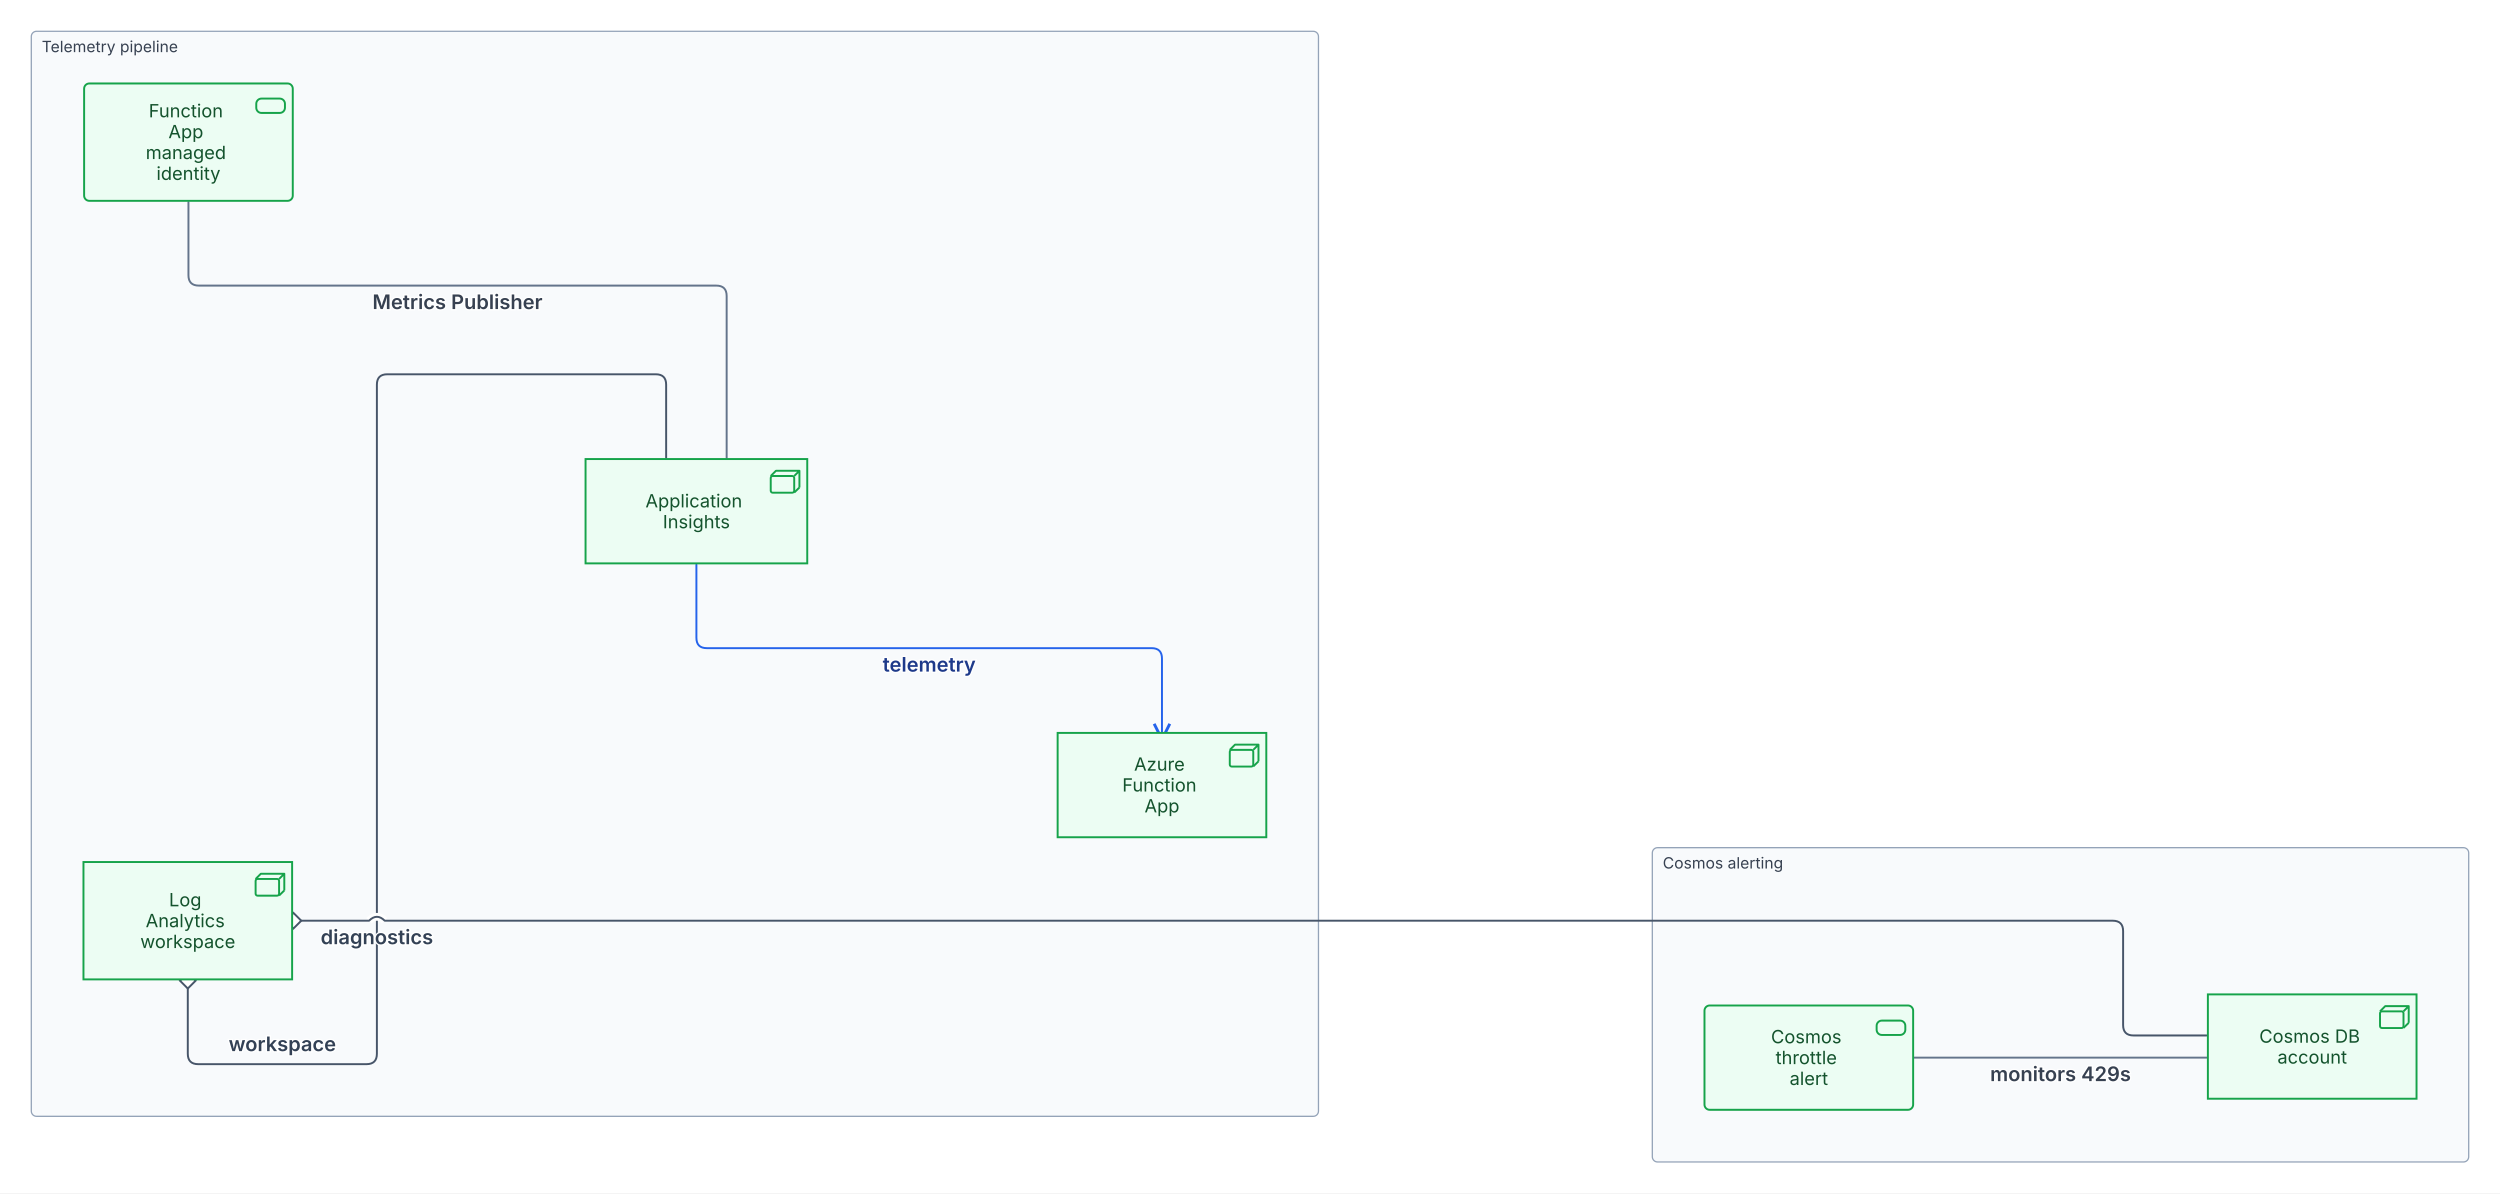
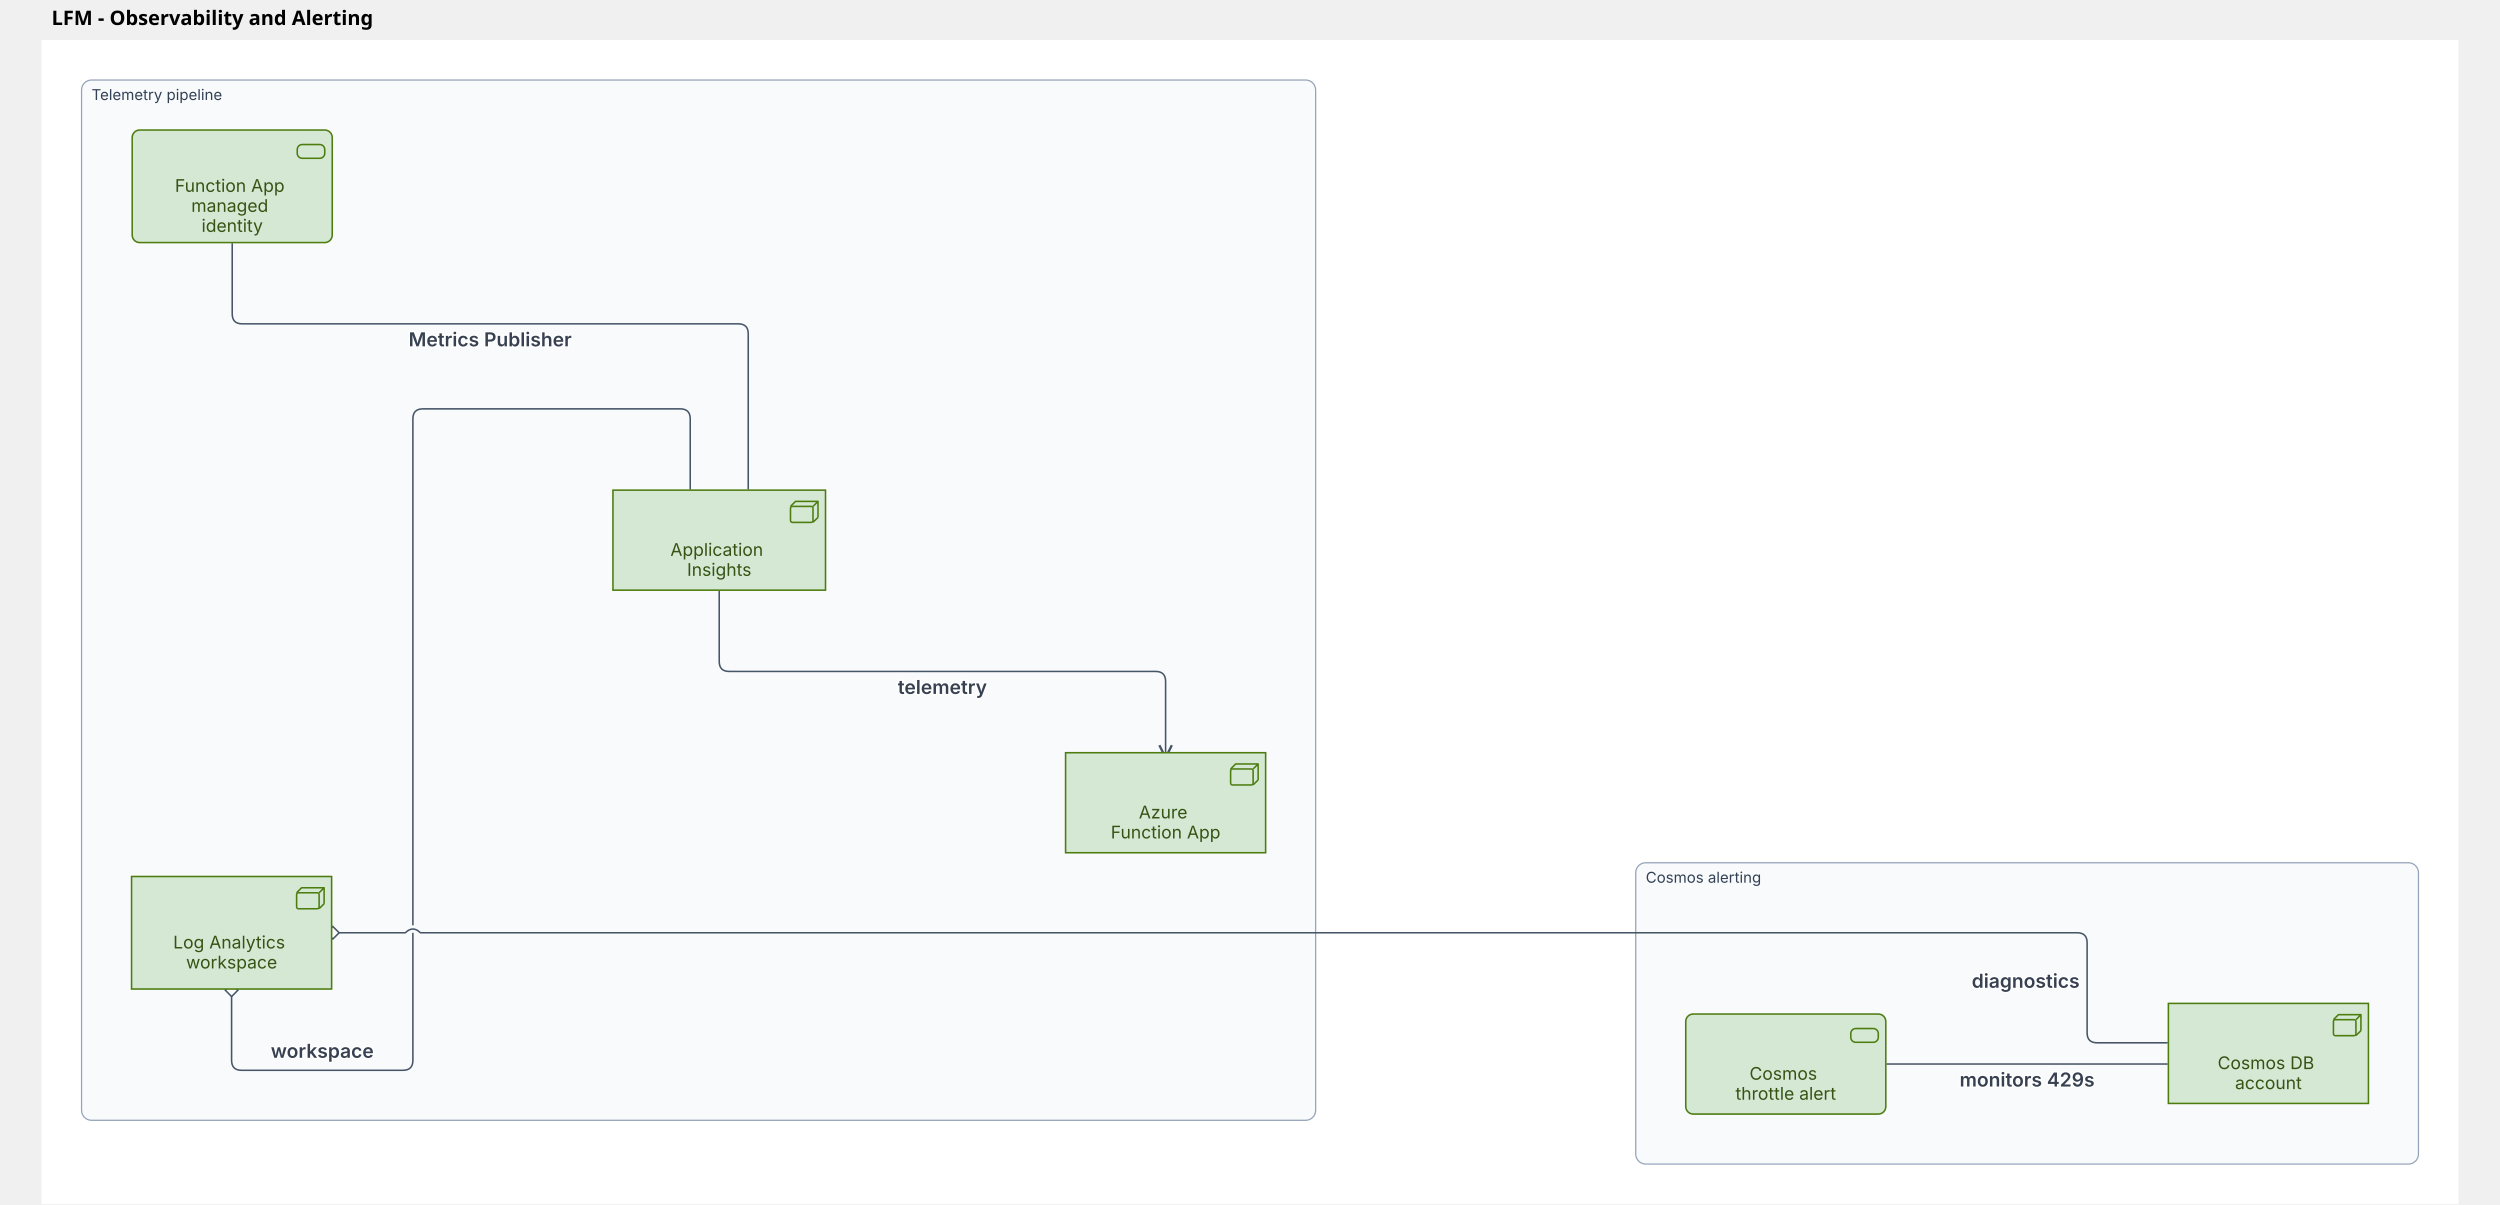
- <svg xmlns="http://www.w3.org/2000/svg" width="1917" height="915" viewBox="-12.0 -12.0 1917.0 915.0">
-   <rect x="-12.0" y="-12.0" width="1917.0" height="915.0" fill="#ffffff" />
-   <style>g.dediren-edge-highlighted &gt; path{stroke:#1f6feb;stroke-width:3;}</style>
-   <g font-family="Inter, Arial, sans-serif" font-size="14">
+ <svg xmlns="http://www.w3.org/2000/svg" role="img" width="1933" height="931" viewBox="-20 -52 1933 963" data-arch-a11y="root" data-arch-a11y-viewbox="-20.0 -20.0 1933.0 931.0">
+   <text data-arch-a11y="visible-title" x="-12" y="-32" font-family="sans-serif" font-size="16" font-weight="bold">LFM - Observability and Alerting</text>
+   <rect x="-20.0" y="-20.0" width="1933.0" height="931.0" fill="#ffffff" />
+   <g font-family="Inter, &quot;Liberation Sans&quot;, &quot;Noto Sans&quot;, Arial, &quot;Helvetica Neue&quot;, &quot;Segoe UI&quot;, sans-serif" font-size="14">
    <g data-dediren-group-id="technology-observability-telemetry">
-       <rect x="12.0" y="12.0" width="987.0" height="832.0" rx="4" fill="#f8fafc" stroke="#94a3b8" stroke-width="1" />
-       <text x="20.0" y="28.0" fill="#374151" font-size="12">Telemetry pipeline</text>
+       <rect x="12.0" y="12.0" width="987.0" height="832.0" rx="8" fill="#f8fafc" stroke="#94a3b8" stroke-width="1" />
+       <text x="20.0" y="28.0" fill="#334155" font-size="12">Telemetry pipeline</text>
    </g>
    <g data-dediren-group-id="technology-observability-cosmos-alerting">
-       <rect x="1255.0" y="638.0" width="626.0" height="241.0" rx="4" fill="#f8fafc" stroke="#94a3b8" stroke-width="1" />
-       <text x="1263.0" y="654.0" fill="#374151" font-size="12">Cosmos alerting</text>
+       <rect x="1255.0" y="638.0" width="626.0" height="241.0" rx="8" fill="#f8fafc" stroke="#94a3b8" stroke-width="1" />
+       <text x="1263.0" y="654.0" fill="#334155" font-size="12">Cosmos alerting</text>
    </g>
-     <g data-dediren-edge-id="app-insights-serves-function-app" data-dediren-edge-source="application-insights" data-dediren-edge-target="function-app">
+     <g data-dediren-edge-id="app-insights-serves-function-app">
      <marker id="marker-end-app-insights-serves-function-app" data-dediren-edge-marker-end="open_arrow" markerWidth="10" markerHeight="10" refX="5" refY="5" orient="auto">
-         <path d="M 1 1 L 9 5 L 1 9" fill="none" stroke="#2563eb" stroke-width="1.5" />
+         <path d="M 1 1 L 9 5 L 1 9" fill="none" stroke="#475569" stroke-width="1.5" />
      </marker>
-       <path d="M 522.0 421.0 L 522.0 477.0 Q 522.0 485.0 530.0 485.0 L 871.0 485.0 Q 879.0 485.0 879.0 493.0 L 879.0 549.0" fill="none" stroke="#2563eb" stroke-width="1.5" stroke-linecap="round" stroke-linejoin="round" marker-end="url(#marker-end-app-insights-serves-function-app)" />
+       <path d="M 522.0 421.0 L 522.0 477.0 Q 522.0 485.0 530.0 485.0 L 871.0 485.0 Q 879.0 485.0 879.0 493.0 L 879.0 549.0" fill="none" stroke="#475569" stroke-width="1.25" stroke-linecap="round" stroke-linejoin="round" marker-end="url(#marker-end-app-insights-serves-function-app)" />
      <text x="700.5" y="503.0" text-anchor="middle" fill="none" font-size="15.4" font-weight="600" stroke="#ffffff" stroke-width="2">telemetry</text>
-       <text x="700.5" y="503.0" text-anchor="middle" fill="#1e3a8a" font-size="15.4" font-weight="600">telemetry</text>
+       <text x="700.5" y="503.0" text-anchor="middle" fill="#374151" font-size="15.4" font-weight="600">telemetry</text>
    </g>
-     <g data-dediren-edge-id="log-analytics-aggregates-app-insights" data-dediren-edge-source="log-analytics" data-dediren-edge-target="application-insights">
+     <g data-dediren-edge-id="log-analytics-aggregates-app-insights">
      <marker id="marker-start-log-analytics-aggregates-app-insights" data-dediren-edge-marker-start="hollow_diamond" markerWidth="10" markerHeight="10" refX="5" refY="5" orient="auto">
        <path d="M 1 5 L 5 1 L 9 5 L 5 9 Z" fill="#ffffff" stroke="#475569" stroke-width="1" />
      </marker>
-       <path d="M 132.0 740.0 L 132.0 796.0 Q 132.0 804.0 140.0 804.0 L 269.0 804.0 Q 277.0 804.0 277.0 796.0 L 277.0 283.0 Q 277.0 275.0 285.0 275.0 L 490.8 275.0 Q 498.8 275.0 498.8 283.0 L 498.8 339.0" fill="none" stroke="#475569" stroke-width="1.5" stroke-linecap="round" stroke-linejoin="round" marker-start="url(#marker-start-log-analytics-aggregates-app-insights)" />
+       <path d="M 132.0 740.0 L 132.0 796.0 Q 132.0 804.0 140.0 804.0 L 269.0 804.0 Q 277.0 804.0 277.0 796.0 L 277.0 283.0 Q 277.0 275.0 285.0 275.0 L 490.8 275.0 Q 498.8 275.0 498.8 283.0 L 498.8 339.0" fill="none" stroke="#475569" stroke-width="1.25" stroke-linecap="round" stroke-linejoin="round" marker-start="url(#marker-start-log-analytics-aggregates-app-insights)" />
      <text x="204.5" y="794.0" text-anchor="middle" fill="none" font-size="15.4" font-weight="600" stroke="#ffffff" stroke-width="2">workspace</text>
-       <text x="204.5" y="794.0" text-anchor="middle" fill="#334155" font-size="15.4" font-weight="600">workspace</text>
+       <text x="204.5" y="794.0" text-anchor="middle" fill="#374151" font-size="15.4" font-weight="600">workspace</text>
    </g>
-     <g data-dediren-edge-id="log-analytics-aggregates-diagnostics" data-dediren-edge-source="log-analytics" data-dediren-edge-target="cosmos-account">
+     <g data-dediren-edge-id="log-analytics-aggregates-diagnostics">
      <marker id="marker-start-log-analytics-aggregates-diagnostics" data-dediren-edge-marker-start="hollow_diamond" markerWidth="10" markerHeight="10" refX="5" refY="5" orient="auto">
        <path d="M 1 5 L 5 1 L 9 5 L 5 9 Z" fill="#ffffff" stroke="#475569" stroke-width="1" />
      </marker>
      <g data-dediren-line-jump-masks="log-analytics-aggregates-diagnostics">
-         <path d="M 271.0 694.0 Q 277.0 688.0 283.0 694.0" fill="none" stroke="#ffffff" stroke-width="6" />
+         <path d="M 271.0 694.0 Q 277.0 688.0 283.0 694.0" fill="none" stroke="#f8fafc" stroke-width="6" />
      </g>
-       <path d="M 213.0 694.0 L 271.0 694.0 Q 277.0 688.0 283.0 694.0 L 341.0 694.0 L 522.0 694.0 L 703.0 694.0 L 879.0 694.0 L 1031.0 694.0 L 1223.0 694.0 L 1375.5 694.0 L 1552.0 694.0 L 1608.0 694.0 Q 1616.0 694.0 1616.0 702.0 L 1616.0 774.0 Q 1616.0 782.0 1624.0 782.0 L 1680.0 782.0" fill="none" stroke="#475569" stroke-width="1.5" stroke-linecap="round" stroke-linejoin="round" marker-start="url(#marker-start-log-analytics-aggregates-diagnostics)" />
-       <text x="277.0" y="712.0" text-anchor="middle" fill="none" font-size="15.4" font-weight="600" stroke="#ffffff" stroke-width="2">diagnostics</text>
-       <text x="277.0" y="712.0" text-anchor="middle" fill="#334155" font-size="15.4" font-weight="600">diagnostics</text>
+       <path d="M 213.0 694.0 L 271.0 694.0 Q 277.0 688.0 283.0 694.0 L 341.0 694.0 L 522.0 694.0 L 703.0 694.0 L 879.0 694.0 L 1031.0 694.0 L 1223.0 694.0 L 1375.5 694.0 L 1552.0 694.0 L 1608.0 694.0 Q 1616.0 694.0 1616.0 702.0 L 1616.0 774.0 Q 1616.0 782.0 1624.0 782.0 L 1680.0 782.0" fill="none" stroke="#475569" stroke-width="1.25" stroke-linecap="round" stroke-linejoin="round" marker-start="url(#marker-start-log-analytics-aggregates-diagnostics)" />
+       <text x="1610.0" y="738.0" text-anchor="end" fill="none" font-size="15.4" font-weight="600" stroke="#ffffff" stroke-width="2">diagnostics</text>
+       <text x="1610.0" y="738.0" text-anchor="end" fill="#374151" font-size="15.4" font-weight="600">diagnostics</text>
    </g>
-     <g data-dediren-edge-id="managed-identity-accesses-app-insights" data-dediren-edge-source="managed-identity" data-dediren-edge-target="application-insights">
-       <path d="M 132.5 143.0 L 132.5 199.0 Q 132.5 207.0 140.5 207.0 L 537.2 207.0 Q 545.2 207.0 545.2 215.0 L 545.2 339.0" fill="none" stroke="#64748b" stroke-width="1.5" stroke-linecap="round" stroke-linejoin="round" />
+     <g data-dediren-edge-id="managed-identity-accesses-app-insights">
+       <path d="M 132.5 143.0 L 132.5 199.0 Q 132.5 207.0 140.5 207.0 L 537.2 207.0 Q 545.2 207.0 545.2 215.0 L 545.2 339.0" fill="none" stroke="#475569" stroke-width="1.25" stroke-linecap="round" stroke-linejoin="round" />
      <text x="338.8" y="225.0" text-anchor="middle" fill="none" font-size="15.4" font-weight="600" stroke="#ffffff" stroke-width="2">Metrics Publisher</text>
      <text x="338.8" y="225.0" text-anchor="middle" fill="#374151" font-size="15.4" font-weight="600">Metrics Publisher</text>
    </g>
-     <g data-dediren-edge-id="cosmos-throttle-alert-monitors-cosmos" data-dediren-edge-source="cosmos-throttle-alert" data-dediren-edge-target="cosmos-account">
-       <path d="M 1456.0 799.0 L 1680.0 799.0" fill="none" stroke="#64748b" stroke-width="1.5" stroke-linecap="round" stroke-linejoin="round" />
+     <g data-dediren-edge-id="cosmos-throttle-alert-monitors-cosmos">
+       <path d="M 1456.0 799.0 L 1680.0 799.0" fill="none" stroke="#475569" stroke-width="1.25" stroke-linecap="round" stroke-linejoin="round" />
      <text x="1568.0" y="817.0" text-anchor="middle" fill="none" font-size="15.4" font-weight="600" stroke="#ffffff" stroke-width="2">monitors 429s</text>
      <text x="1568.0" y="817.0" text-anchor="middle" fill="#374151" font-size="15.4" font-weight="600">monitors 429s</text>
    </g>
    <g data-dediren-node-id="function-app">
-       <rect data-dediren-node-shape="archimate_rectangle" x="799.0" y="550.0" width="160.0" height="80.0" rx="0" fill="#ecfdf3" stroke="#16a34a" stroke-width="1.5" />
+       <rect data-dediren-node-shape="archimate_rectangle" x="799.0" y="550.0" width="160.0" height="80.0" rx="0" fill="#d5e8d4" stroke="#4d7c0f" stroke-width="1.25" />
      <g data-dediren-node-decorator="archimate_technology_node" data-dediren-icon-kind="node" data-dediren-icon-size="22">
-         <rect x="931.0" y="563.0" width="18.0" height="12.8" rx="1.5" fill="#ecfdf3" stroke="#16a34a" stroke-width="1.5" />
-         <path data-dediren-icon-part="node-3d-edges" d="M 931.0 563.0 L 935.0 559.0 L 953.0 559.0 L 949.0 563.0 M 949.0 563.0 L 953.0 559.0 M 949.0 575.7 L 953.0 571.8 M 953.0 559.0 L 953.0 571.8" fill="none" stroke="#16a34a" stroke-width="1.5" stroke-linejoin="round" />
+         <rect x="931.0" y="563.0" width="18.0" height="12.8" rx="1.5" fill="#d5e8d4" stroke="#4d7c0f" stroke-width="1.25" />
+         <path data-dediren-icon-part="node-3d-edges" d="M 931.0 563.0 L 935.0 559.0 L 953.0 559.0 L 949.0 563.0 M 949.0 563.0 L 953.0 559.0 M 949.0 575.7 L 953.0 571.8 M 953.0 559.0 L 953.0 571.8" fill="none" stroke="#4d7c0f" stroke-width="1.25" stroke-linejoin="round" />
      </g>
-       <text x="879.0" y="573.9" text-anchor="middle" dominant-baseline="middle" fill="#14532d" font-size="14.0">
-         <tspan x="879.0" dy="0">Azure</tspan>
-         <tspan x="879.0" dy="16.0">Function</tspan>
-         <tspan x="879.0" dy="16.0">App</tspan>
+       <text x="879.0" y="597.5" text-anchor="middle" dominant-baseline="middle" fill="#365314" font-size="14.0">
+         <tspan x="879.0" dy="0" textLength="36.5" lengthAdjust="spacing">Azure</tspan>
+         <tspan x="879.0" dy="16.0" textLength="82.4" lengthAdjust="spacing">Function App</tspan>
      </text>
    </g>
    <g data-dediren-node-id="managed-identity">
-       <rect data-dediren-node-shape="archimate_rounded_rectangle" x="52.5" y="52.0" width="160.0" height="90.0" rx="4" fill="#ecfdf3" stroke="#16a34a" stroke-width="1.5" />
+       <rect data-dediren-node-shape="archimate_rounded_rectangle" x="52.5" y="52.0" width="160.0" height="90.0" rx="6" fill="#d5e8d4" stroke="#4d7c0f" stroke-width="1.25" />
      <g data-dediren-node-decorator="archimate_technology_service" data-dediren-icon-kind="service" data-dediren-icon-size="22">
-         <rect x="184.5" y="63.6" width="22.0" height="11.0" rx="4.0" fill="#ecfdf3" stroke="#16a34a" stroke-width="1.5" />
+         <rect x="184.5" y="63.6" width="22.0" height="11.0" rx="4.0" fill="#d5e8d4" stroke="#4d7c0f" stroke-width="1.25" />
      </g>
-       <text x="132.5" y="72.9" text-anchor="middle" dominant-baseline="middle" fill="#14532d" font-size="14.0">
-         <tspan x="132.5" dy="0">Function</tspan>
-         <tspan x="132.5" dy="16.0">App</tspan>
-         <tspan x="132.5" dy="16.0">managed</tspan>
-         <tspan x="132.5" dy="16.0">identity</tspan>
+       <text x="132.5" y="96.4" text-anchor="middle" dominant-baseline="middle" fill="#365314" font-size="14.0">
+         <tspan x="132.5" dy="0" textLength="82.4" lengthAdjust="spacing">Function App</tspan>
+         <tspan x="132.5" dy="16.0" textLength="58.3" lengthAdjust="spacing">managed</tspan>
+         <tspan x="132.5" dy="16.0" textLength="44.3" lengthAdjust="spacing">identity</tspan>
      </text>
    </g>
    <g data-dediren-node-id="application-insights">
-       <rect data-dediren-node-shape="archimate_rectangle" x="437.0" y="340.0" width="170.0" height="80.0" rx="0" fill="#ecfdf3" stroke="#16a34a" stroke-width="1.5" />
+       <rect data-dediren-node-shape="archimate_rectangle" x="437.0" y="340.0" width="170.0" height="80.0" rx="0" fill="#d5e8d4" stroke="#4d7c0f" stroke-width="1.25" />
      <g data-dediren-node-decorator="archimate_technology_node" data-dediren-icon-kind="node" data-dediren-icon-size="22">
-         <rect x="579.0" y="353.0" width="18.0" height="12.8" rx="1.5" fill="#ecfdf3" stroke="#16a34a" stroke-width="1.5" />
-         <path data-dediren-icon-part="node-3d-edges" d="M 579.0 353.0 L 583.0 349.0 L 601.0 349.0 L 597.0 353.0 M 597.0 353.0 L 601.0 349.0 M 597.0 365.7 L 601.0 361.8 M 601.0 349.0 L 601.0 361.8" fill="none" stroke="#16a34a" stroke-width="1.5" stroke-linejoin="round" />
+         <rect x="579.0" y="353.0" width="18.0" height="12.8" rx="1.5" fill="#d5e8d4" stroke="#4d7c0f" stroke-width="1.25" />
+         <path data-dediren-icon-part="node-3d-edges" d="M 579.0 353.0 L 583.0 349.0 L 601.0 349.0 L 597.0 353.0 M 597.0 353.0 L 601.0 349.0 M 597.0 365.7 L 601.0 361.8 M 601.0 349.0 L 601.0 361.8" fill="none" stroke="#4d7c0f" stroke-width="1.25" stroke-linejoin="round" />
      </g>
-       <text x="522.0" y="372.0" text-anchor="middle" dominant-baseline="middle" fill="#14532d" font-size="14.0">
-         <tspan x="522.0" dy="0">Application</tspan>
-         <tspan x="522.0" dy="16.0">Insights</tspan>
+       <text x="522.0" y="387.5" text-anchor="middle" dominant-baseline="middle" fill="#365314" font-size="14.0">
+         <tspan x="522.0" dy="0" textLength="68.4" lengthAdjust="spacing">Application</tspan>
+         <tspan x="522.0" dy="16.0" textLength="48.2" lengthAdjust="spacing">Insights</tspan>
      </text>
    </g>
    <g data-dediren-node-id="log-analytics">
-       <rect data-dediren-node-shape="archimate_rectangle" x="52.0" y="649.0" width="160.0" height="90.0" rx="0" fill="#ecfdf3" stroke="#16a34a" stroke-width="1.5" />
+       <rect data-dediren-node-shape="archimate_rectangle" x="52.0" y="649.0" width="160.0" height="90.0" rx="0" fill="#d5e8d4" stroke="#4d7c0f" stroke-width="1.25" />
      <g data-dediren-node-decorator="archimate_technology_node" data-dediren-icon-kind="node" data-dediren-icon-size="22">
-         <rect x="184.0" y="662.0" width="18.0" height="12.8" rx="1.5" fill="#ecfdf3" stroke="#16a34a" stroke-width="1.5" />
-         <path data-dediren-icon-part="node-3d-edges" d="M 184.0 662.0 L 188.0 658.0 L 206.0 658.0 L 202.0 662.0 M 202.0 662.0 L 206.0 658.0 M 202.0 674.7 L 206.0 670.8 M 206.0 658.0 L 206.0 670.8" fill="none" stroke="#16a34a" stroke-width="1.5" stroke-linejoin="round" />
+         <rect x="184.0" y="662.0" width="18.0" height="12.8" rx="1.5" fill="#d5e8d4" stroke="#4d7c0f" stroke-width="1.25" />
+         <path data-dediren-icon-part="node-3d-edges" d="M 184.0 662.0 L 188.0 658.0 L 206.0 658.0 L 202.0 662.0 M 202.0 662.0 L 206.0 658.0 M 202.0 674.7 L 206.0 670.8 M 206.0 658.0 L 206.0 670.8" fill="none" stroke="#4d7c0f" stroke-width="1.25" stroke-linejoin="round" />
      </g>
-       <text x="132.0" y="677.9" text-anchor="middle" dominant-baseline="middle" fill="#14532d" font-size="14.0">
-         <tspan x="132.0" dy="0">Log</tspan>
-         <tspan x="132.0" dy="16.0">Analytics</tspan>
-         <tspan x="132.0" dy="16.0">workspace</tspan>
+       <text x="132.0" y="701.5" text-anchor="middle" dominant-baseline="middle" fill="#365314" font-size="14.0">
+         <tspan x="132.0" dy="0" textLength="83.2" lengthAdjust="spacing">Log Analytics</tspan>
+         <tspan x="132.0" dy="16.0" textLength="66.9" lengthAdjust="spacing">workspace</tspan>
      </text>
    </g>
    <g data-dediren-node-id="cosmos-account">
-       <rect data-dediren-node-shape="archimate_rectangle" x="1681.0" y="750.5" width="160.0" height="80.0" rx="0" fill="#ecfdf3" stroke="#16a34a" stroke-width="1.5" />
+       <rect data-dediren-node-shape="archimate_rectangle" x="1681.0" y="750.5" width="160.0" height="80.0" rx="0" fill="#d5e8d4" stroke="#4d7c0f" stroke-width="1.25" />
      <g data-dediren-node-decorator="archimate_technology_node" data-dediren-icon-kind="node" data-dediren-icon-size="22">
-         <rect x="1813.0" y="763.5" width="18.0" height="12.8" rx="1.5" fill="#ecfdf3" stroke="#16a34a" stroke-width="1.5" />
-         <path data-dediren-icon-part="node-3d-edges" d="M 1813.0 763.5 L 1817.0 759.5 L 1835.0 759.5 L 1831.0 763.5 M 1831.0 763.5 L 1835.0 759.5 M 1831.0 776.2 L 1835.0 772.3 M 1835.0 759.5 L 1835.0 772.3" fill="none" stroke="#16a34a" stroke-width="1.5" stroke-linejoin="round" />
+         <rect x="1813.0" y="763.5" width="18.0" height="12.8" rx="1.5" fill="#d5e8d4" stroke="#4d7c0f" stroke-width="1.25" />
+         <path data-dediren-icon-part="node-3d-edges" d="M 1813.0 763.5 L 1817.0 759.5 L 1835.0 759.5 L 1831.0 763.5 M 1831.0 763.5 L 1835.0 759.5 M 1831.0 776.2 L 1835.0 772.3 M 1835.0 759.5 L 1835.0 772.3" fill="none" stroke="#4d7c0f" stroke-width="1.25" stroke-linejoin="round" />
      </g>
-       <text x="1761.0" y="782.5" text-anchor="middle" dominant-baseline="middle" fill="#14532d" font-size="14.0">
-         <tspan x="1761.0" dy="0">Cosmos DB</tspan>
-         <tspan x="1761.0" dy="16.0">account</tspan>
+       <text x="1761.0" y="798.0" text-anchor="middle" dominant-baseline="middle" fill="#365314" font-size="14.0">
+         <tspan x="1761.0" dy="0" textLength="74.6" lengthAdjust="spacing">Cosmos DB</tspan>
+         <tspan x="1761.0" dy="16.0" textLength="49.0" lengthAdjust="spacing">account</tspan>
      </text>
    </g>
    <g data-dediren-node-id="cosmos-throttle-alert">
-       <rect data-dediren-node-shape="archimate_rounded_rectangle" x="1295.0" y="759.0" width="160.0" height="80.0" rx="4" fill="#ecfdf3" stroke="#16a34a" stroke-width="1.5" />
+       <rect data-dediren-node-shape="archimate_rounded_rectangle" x="1295.0" y="759.0" width="160.0" height="80.0" rx="6" fill="#d5e8d4" stroke="#4d7c0f" stroke-width="1.25" />
      <g data-dediren-node-decorator="archimate_technology_service" data-dediren-icon-kind="service" data-dediren-icon-size="22">
-         <rect x="1427.0" y="770.6" width="22.0" height="11.0" rx="4.0" fill="#ecfdf3" stroke="#16a34a" stroke-width="1.5" />
+         <rect x="1427.0" y="770.6" width="22.0" height="11.0" rx="4.0" fill="#d5e8d4" stroke="#4d7c0f" stroke-width="1.25" />
      </g>
-       <text x="1375.0" y="782.9" text-anchor="middle" dominant-baseline="middle" fill="#14532d" font-size="14.0">
-         <tspan x="1375.0" dy="0">Cosmos</tspan>
-         <tspan x="1375.0" dy="16.0">throttle</tspan>
-         <tspan x="1375.0" dy="16.0">alert</tspan>
+       <text x="1375.0" y="806.5" text-anchor="middle" dominant-baseline="middle" fill="#365314" font-size="14.0">
+         <tspan x="1375.0" dy="0" textLength="51.3" lengthAdjust="spacing">Cosmos</tspan>
+         <tspan x="1375.0" dy="16.0" textLength="73.9" lengthAdjust="spacing">throttle alert</tspan>
      </text>
    </g>
  </g>
</svg>
